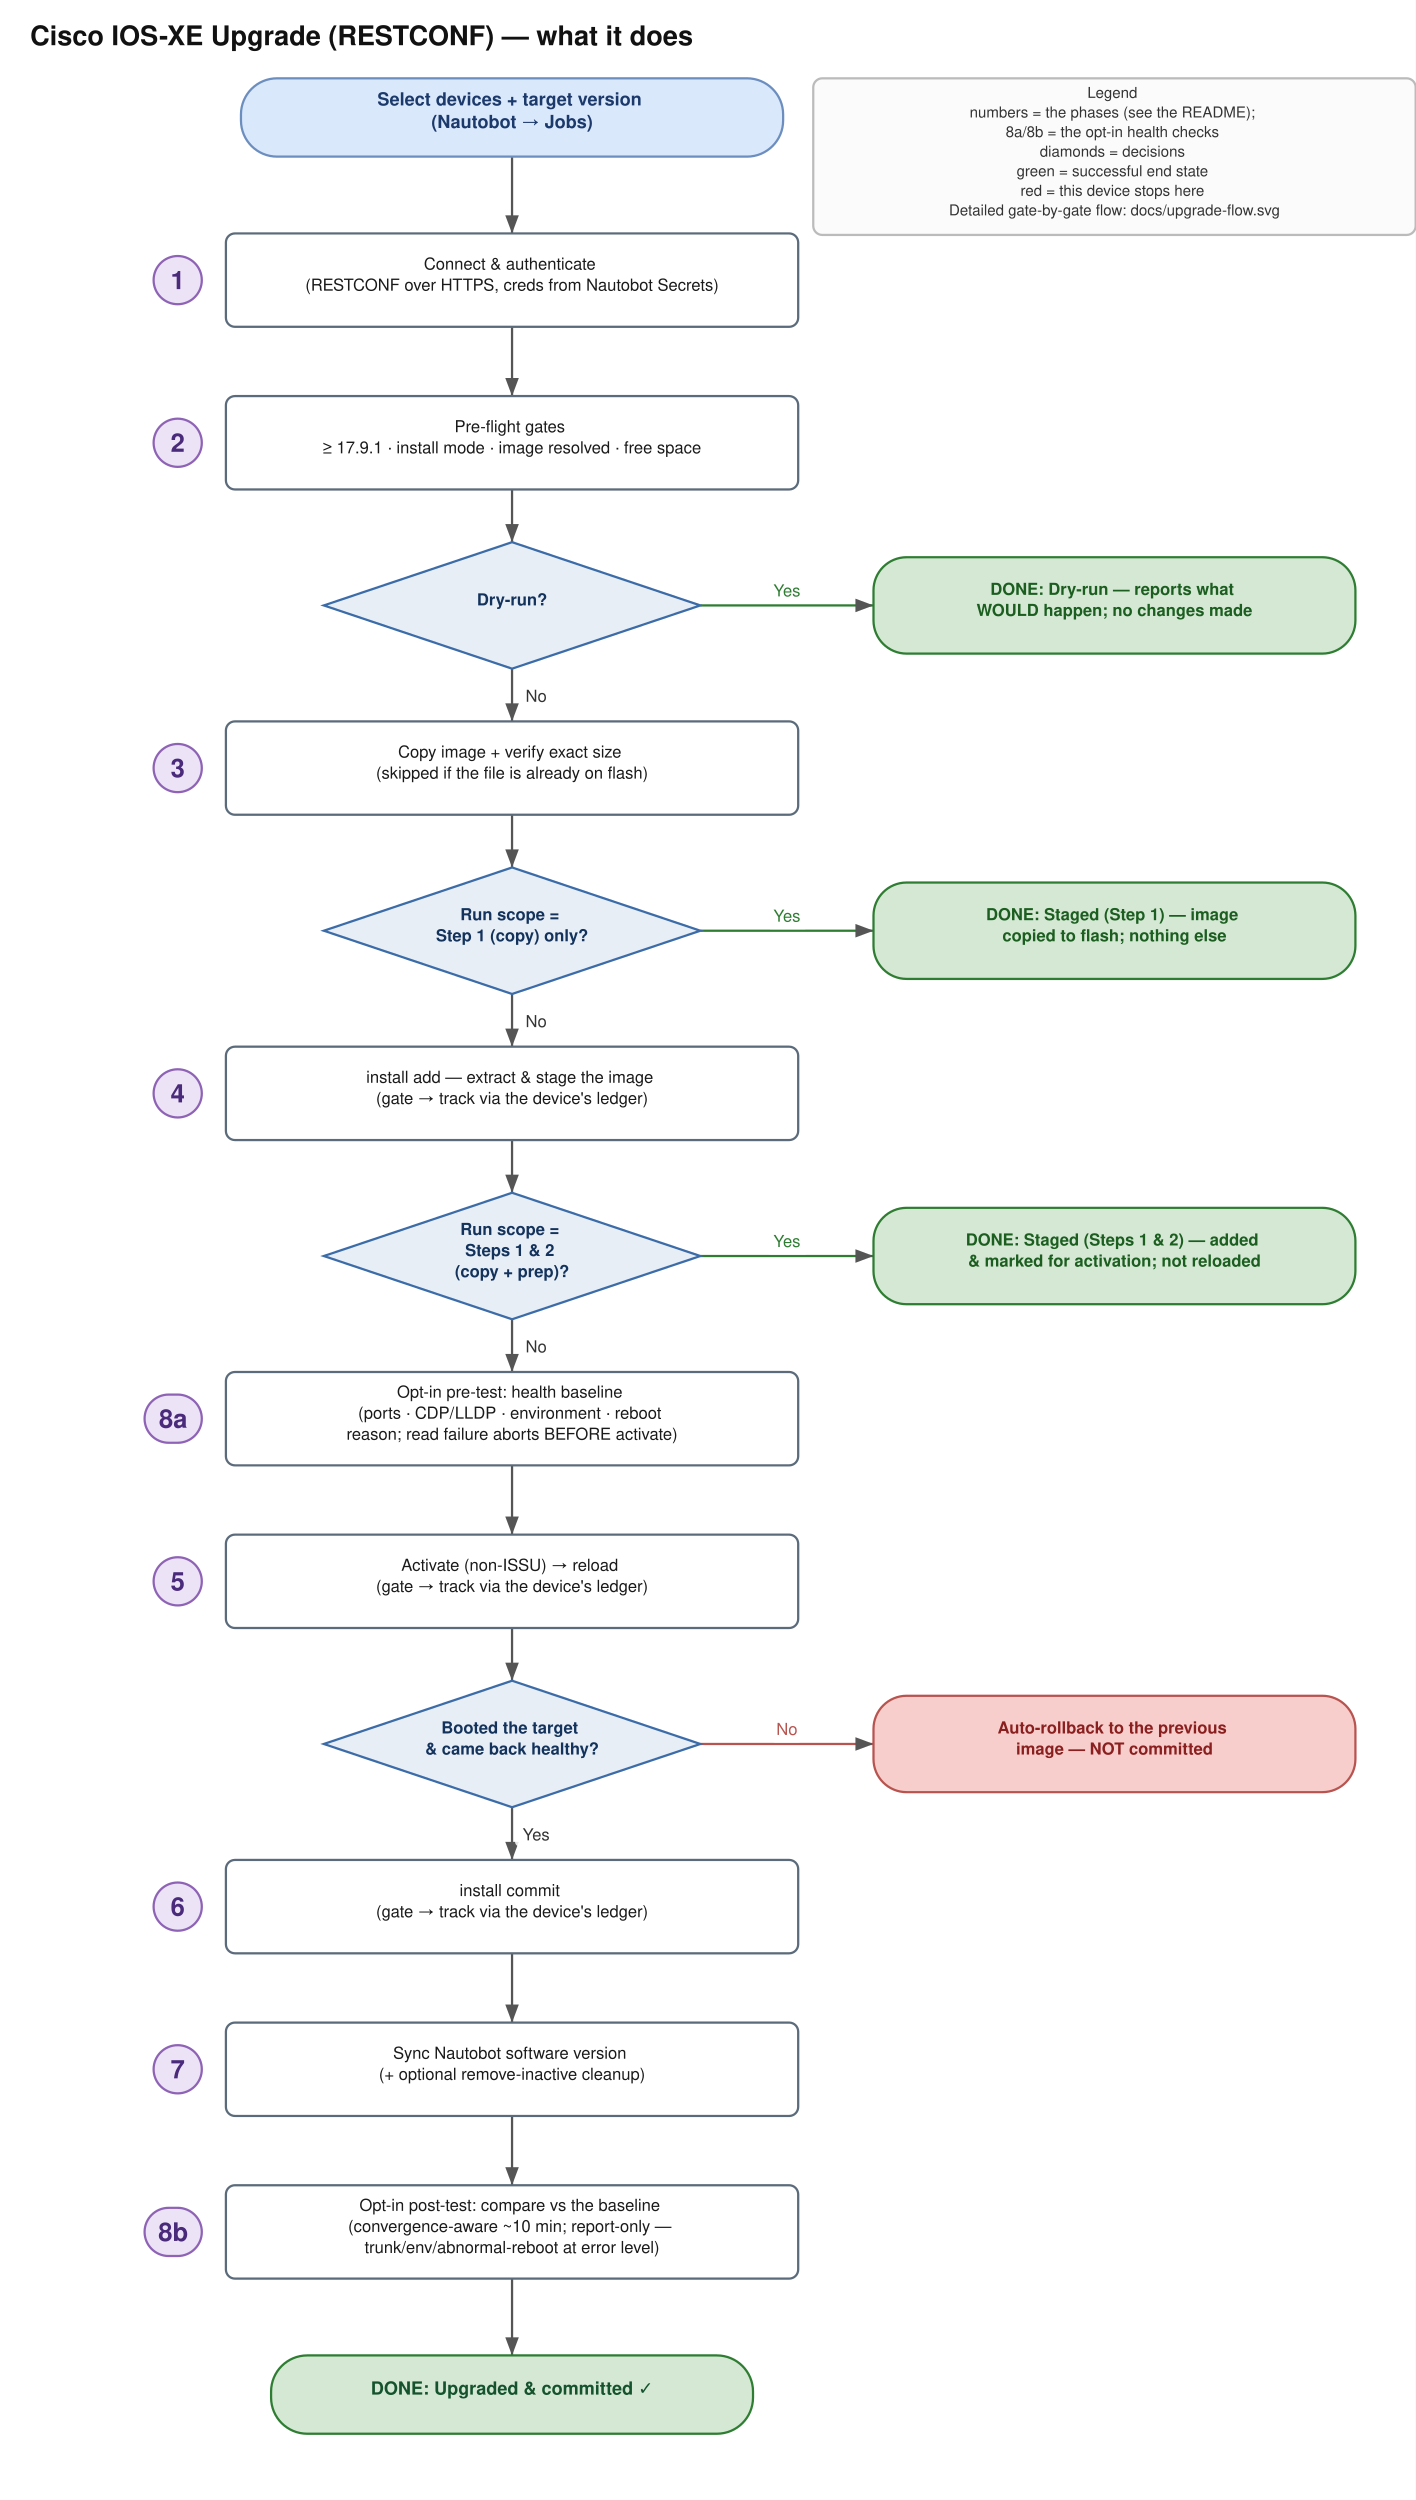
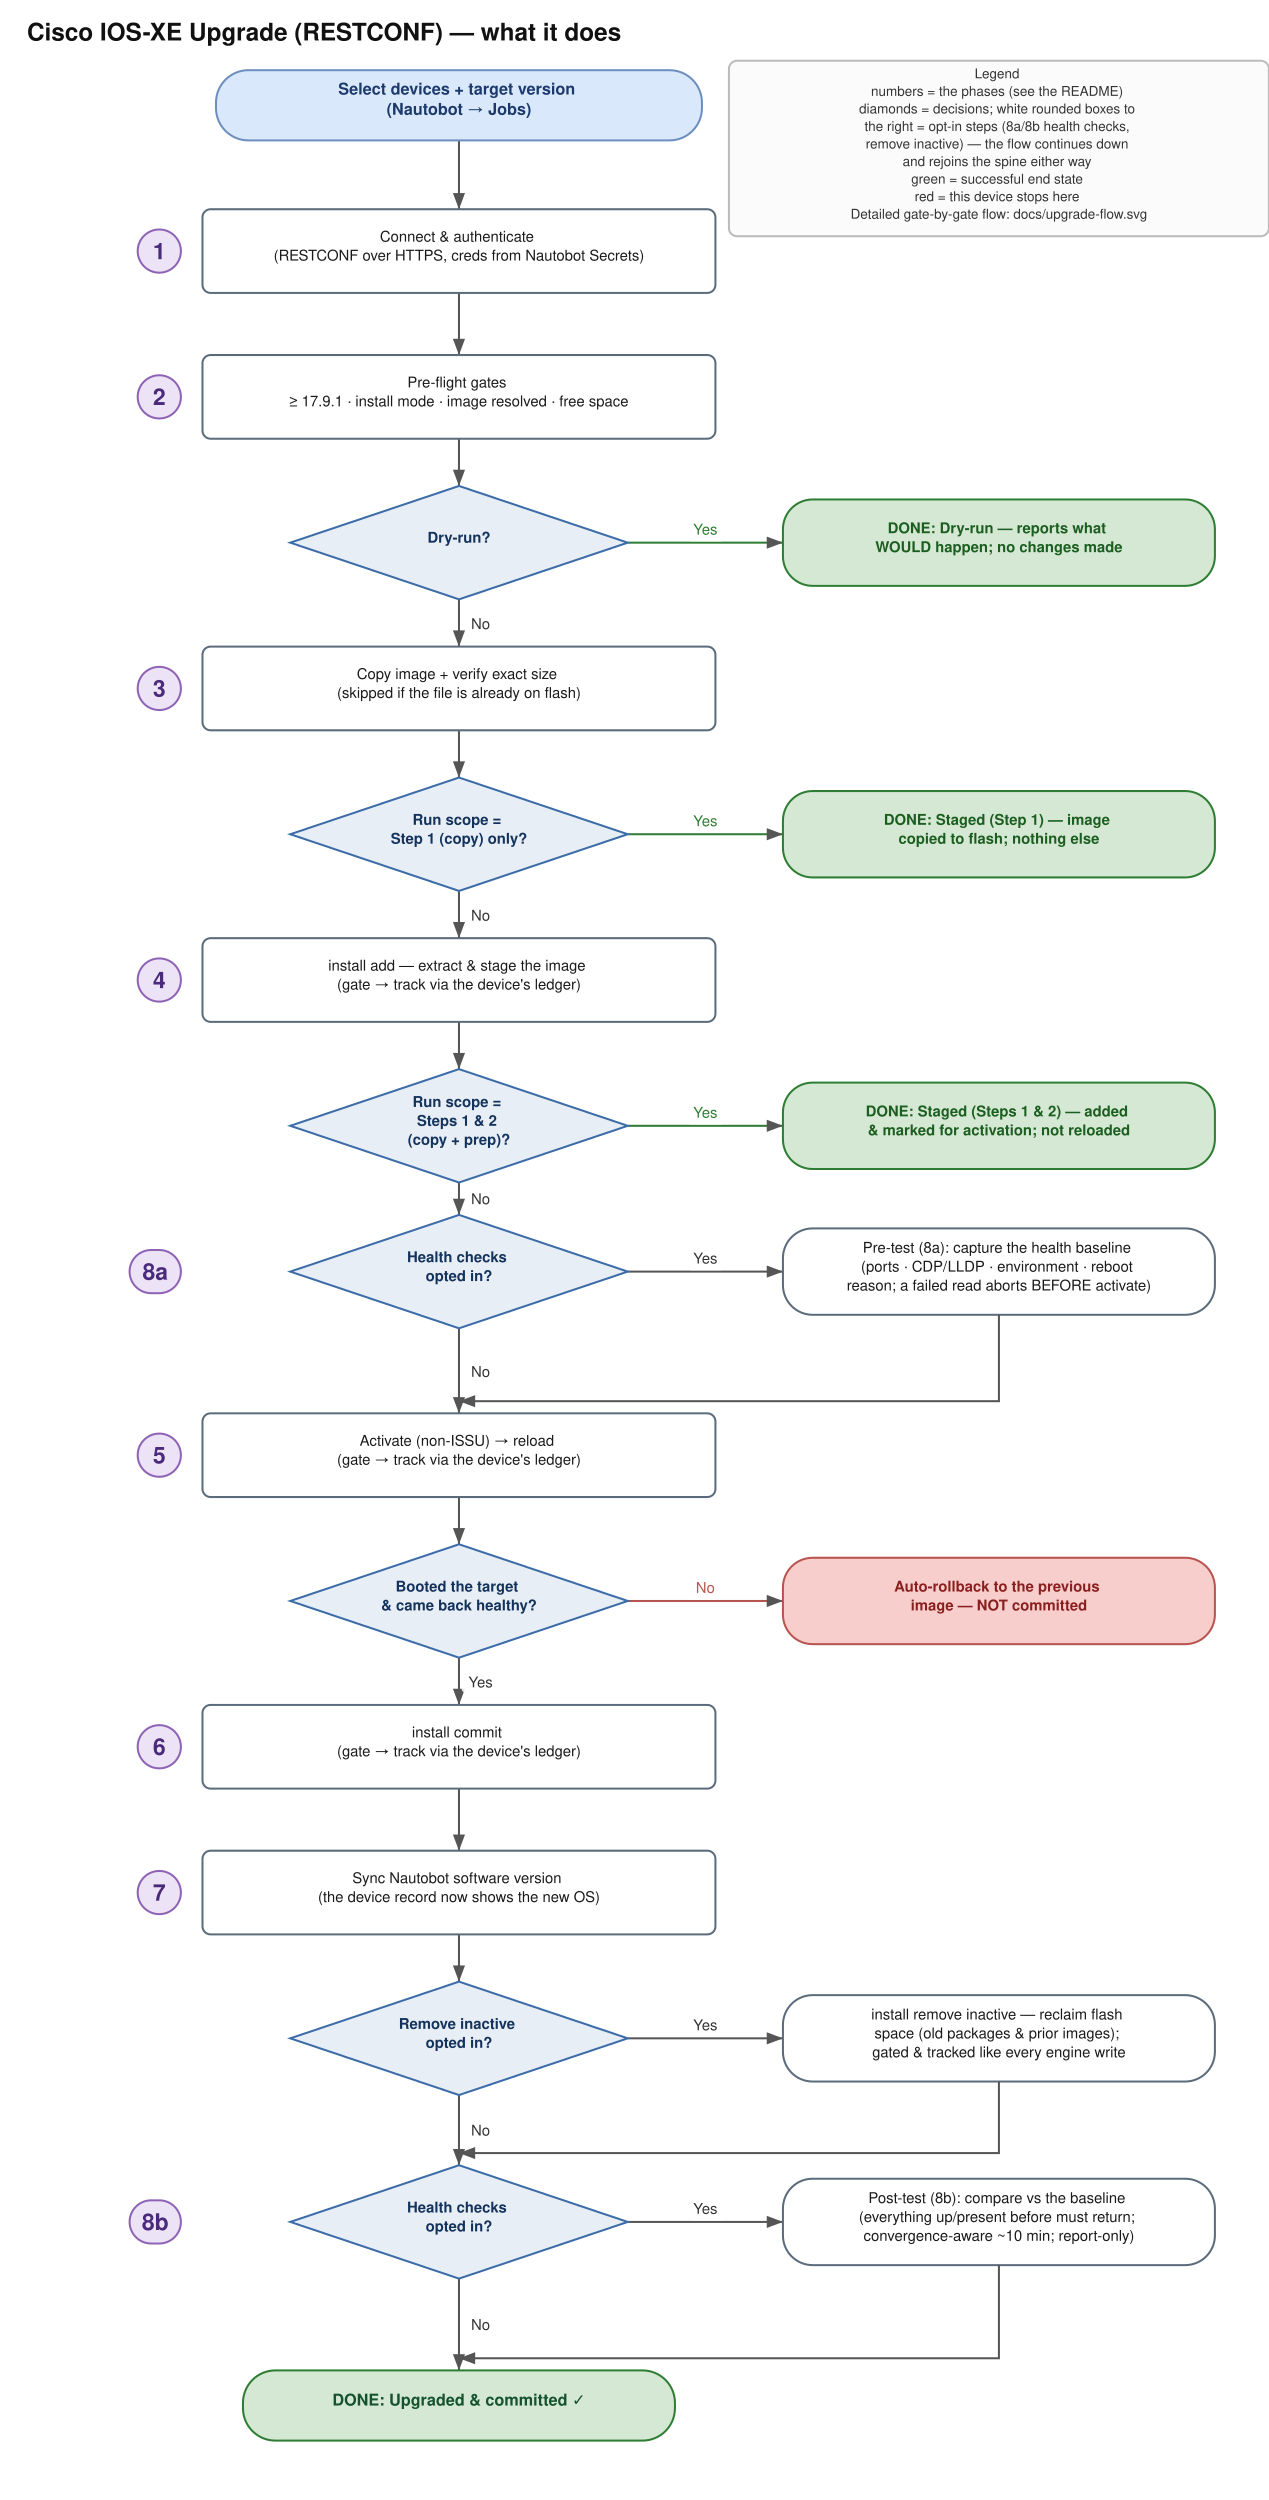
- <svg xmlns="http://www.w3.org/2000/svg" viewBox="0 0 940 1660" width="940" height="1660" font-family="Helvetica,Arial,sans-serif">
+ <svg xmlns="http://www.w3.org/2000/svg" viewBox="0 0 940 1852" width="940" height="1852" font-family="Helvetica,Arial,sans-serif">
  <defs>
    <marker id="arrow" markerWidth="10" markerHeight="10" refX="8" refY="3" orient="auto" markerUnits="strokeWidth">
      <path d="M0,0 L8,3 L0,6 z" fill="#555" />
    </marker>
  </defs>
-   <rect x="0" y="0" width="940" height="1660" fill="#ffffff" />
+   <rect x="0" y="0" width="940" height="1852" fill="#ffffff" />
  <text x="20" y="30" font-size="18" font-weight="bold" fill="#111">Cisco IOS-XE Upgrade (RESTCONF) — what it does</text>
-   <rect x="540" y="52" width="400" height="104" rx="6" ry="6" fill="#fbfbfb" stroke="#bbb" stroke-width="1.5" />
-   <text x="740" y="65" text-anchor="middle" font-family="Helvetica,Arial,sans-serif" font-size="10" fill="#333">
+   <rect x="540" y="45" width="400" height="130" rx="6" ry="6" fill="#fbfbfb" stroke="#bbb" stroke-width="1.5" />
+   <text x="740" y="58" text-anchor="middle" font-family="Helvetica,Arial,sans-serif" font-size="10" fill="#333">
    <tspan x="740" dy="0">Legend</tspan>
-     <tspan x="740" dy="13">numbers = the phases (see the README);</tspan>
-     <tspan x="740" dy="13">8a/8b = the opt-in health checks</tspan>
-     <tspan x="740" dy="13">diamonds = decisions</tspan>
+     <tspan x="740" dy="13">numbers = the phases (see the README)</tspan>
+     <tspan x="740" dy="13">diamonds = decisions; white rounded boxes to</tspan>
+     <tspan x="740" dy="13">the right = opt-in steps (8a/8b health checks,</tspan>
+     <tspan x="740" dy="13">remove inactive) — the flow continues down</tspan>
+     <tspan x="740" dy="13">and rejoins the spine either way</tspan>
    <tspan x="740" dy="13">green = successful end state</tspan>
    <tspan x="740" dy="13">red = this device stops here</tspan>
    <tspan x="740" dy="13">Detailed gate-by-gate flow: docs/upgrade-flow.svg</tspan>
  </text>
  <path d="M 340 104 L 340 155" fill="none" stroke="#555" stroke-width="1.5" marker-end="url(#arrow)" />
  <path d="M 340 217 L 340 263" fill="none" stroke="#555" stroke-width="1.5" marker-end="url(#arrow)" />
  <path d="M 340 325 L 340 360" fill="none" stroke="#555" stroke-width="1.5" marker-end="url(#arrow)" />
  <path d="M 340 444 L 340 479" fill="none" stroke="#555" stroke-width="1.5" marker-end="url(#arrow)" />
  <rect x="346" y="452" width="21" height="18" rx="3" fill="#ffffff" fill-opacity="0.85" stroke="none" />
  <text x="356" y="466" text-anchor="middle" font-family="Helvetica,Arial,sans-serif" font-size="11" fill="#333">
    <tspan x="356" dy="0">No</tspan>
  </text>
  <path d="M 340 541 L 340 576" fill="none" stroke="#555" stroke-width="1.5" marker-end="url(#arrow)" />
  <path d="M 340 660 L 340 695" fill="none" stroke="#555" stroke-width="1.5" marker-end="url(#arrow)" />
  <rect x="346" y="668" width="21" height="18" rx="3" fill="#ffffff" fill-opacity="0.85" stroke="none" />
  <text x="356" y="682" text-anchor="middle" font-family="Helvetica,Arial,sans-serif" font-size="11" fill="#333">
    <tspan x="356" dy="0">No</tspan>
  </text>
  <path d="M 340 757 L 340 792" fill="none" stroke="#555" stroke-width="1.5" marker-end="url(#arrow)" />
-   <path d="M 340 876 L 340 911" fill="none" stroke="#555" stroke-width="1.5" marker-end="url(#arrow)" />
-   <rect x="346" y="884" width="21" height="18" rx="3" fill="#ffffff" fill-opacity="0.85" stroke="none" />
-   <text x="356" y="898" text-anchor="middle" font-family="Helvetica,Arial,sans-serif" font-size="11" fill="#333">
-     <tspan x="356" dy="0">No</tspan>
-   </text>
-   <path d="M 340 973 L 340 1019" fill="none" stroke="#555" stroke-width="1.5" marker-end="url(#arrow)" />
-   <path d="M 340 1081 L 340 1116" fill="none" stroke="#555" stroke-width="1.5" marker-end="url(#arrow)" />
-   <path d="M 340 1200 L 340 1235" fill="none" stroke="#555" stroke-width="1.5" marker-end="url(#arrow)" />
-   <rect x="342" y="1208" width="28" height="18" rx="3" fill="#ffffff" fill-opacity="0.85" stroke="none" />
-   <text x="356" y="1222" text-anchor="middle" font-family="Helvetica,Arial,sans-serif" font-size="11" fill="#333">
+   <path d="M 340 876 L 340 900" fill="none" stroke="#555" stroke-width="1.5" marker-end="url(#arrow)" />
+   <rect x="346" y="879" width="21" height="18" rx="3" fill="#ffffff" fill-opacity="0.85" stroke="none" />
+   <text x="356" y="892" text-anchor="middle" font-family="Helvetica,Arial,sans-serif" font-size="11" fill="#333">
+     <tspan x="356" dy="0">No</tspan>
+   </text>
+   <path d="M 340 984 L 340 1047" fill="none" stroke="#555" stroke-width="1.5" marker-end="url(#arrow)" />
+   <rect x="346" y="1006" width="21" height="18" rx="3" fill="#ffffff" fill-opacity="0.85" stroke="none" />
+   <text x="356" y="1020" text-anchor="middle" font-family="Helvetica,Arial,sans-serif" font-size="11" fill="#333">
+     <tspan x="356" dy="0">No</tspan>
+   </text>
+   <path d="M 340 1109 L 340 1144" fill="none" stroke="#555" stroke-width="1.5" marker-end="url(#arrow)" />
+   <path d="M 340 1228 L 340 1263" fill="none" stroke="#555" stroke-width="1.5" marker-end="url(#arrow)" />
+   <rect x="342" y="1236" width="28" height="18" rx="3" fill="#ffffff" fill-opacity="0.85" stroke="none" />
+   <text x="356" y="1250" text-anchor="middle" font-family="Helvetica,Arial,sans-serif" font-size="11" fill="#333">
    <tspan x="356" dy="0">Yes</tspan>
  </text>
-   <path d="M 340 1297 L 340 1343" fill="none" stroke="#555" stroke-width="1.5" marker-end="url(#arrow)" />
-   <path d="M 340 1405 L 340 1451" fill="none" stroke="#555" stroke-width="1.5" marker-end="url(#arrow)" />
-   <path d="M 340 1513 L 340 1564" fill="none" stroke="#555" stroke-width="1.5" marker-end="url(#arrow)" />
+   <path d="M 340 1325 L 340 1371" fill="none" stroke="#555" stroke-width="1.5" marker-end="url(#arrow)" />
+   <path d="M 340 1433 L 340 1468" fill="none" stroke="#555" stroke-width="1.5" marker-end="url(#arrow)" />
+   <path d="M 340 1552 L 340 1604" fill="none" stroke="#555" stroke-width="1.5" marker-end="url(#arrow)" />
+   <rect x="346" y="1569" width="21" height="18" rx="3" fill="#ffffff" fill-opacity="0.85" stroke="none" />
+   <text x="356" y="1582" text-anchor="middle" font-family="Helvetica,Arial,sans-serif" font-size="11" fill="#333">
+     <tspan x="356" dy="0">No</tspan>
+   </text>
+   <path d="M 340 1688 L 340 1756" fill="none" stroke="#555" stroke-width="1.5" marker-end="url(#arrow)" />
+   <rect x="346" y="1713" width="21" height="18" rx="3" fill="#ffffff" fill-opacity="0.85" stroke="none" />
+   <text x="356" y="1726" text-anchor="middle" font-family="Helvetica,Arial,sans-serif" font-size="11" fill="#333">
+     <tspan x="356" dy="0">No</tspan>
+   </text>
  <path d="M 465 402 L 580 402" fill="none" stroke="#2E7D32" stroke-width="1.5" marker-end="url(#arrow)" />
  <rect x="509" y="383" width="28" height="18" rx="3" fill="#ffffff" fill-opacity="0.85" stroke="none" />
  <text x="522.5" y="396" text-anchor="middle" font-family="Helvetica,Arial,sans-serif" font-size="11" fill="#2E7D32">
    <tspan x="522.5" dy="0">Yes</tspan>
  </text>
  <rect x="580" y="370" width="320" height="64" rx="22" ry="22" fill="#D5E8D4" stroke="#2E7D32" stroke-width="1.5" />
  <text x="740.0" y="395" text-anchor="middle" font-family="Helvetica,Arial,sans-serif" font-size="11" font-weight="bold" fill="#1b5e20">
    <tspan x="740.0" dy="0">DONE: Dry-run — reports what</tspan>
    <tspan x="740.0" dy="14">WOULD happen; no changes made</tspan>
  </text>
  <path d="M 465 618 L 580 618" fill="none" stroke="#2E7D32" stroke-width="1.5" marker-end="url(#arrow)" />
  <rect x="509" y="599" width="28" height="18" rx="3" fill="#ffffff" fill-opacity="0.85" stroke="none" />
  <text x="522.5" y="612" text-anchor="middle" font-family="Helvetica,Arial,sans-serif" font-size="11" fill="#2E7D32">
    <tspan x="522.5" dy="0">Yes</tspan>
  </text>
  <rect x="580" y="586" width="320" height="64" rx="22" ry="22" fill="#D5E8D4" stroke="#2E7D32" stroke-width="1.5" />
  <text x="740.0" y="611" text-anchor="middle" font-family="Helvetica,Arial,sans-serif" font-size="11" font-weight="bold" fill="#1b5e20">
    <tspan x="740.0" dy="0">DONE: Staged (Step 1) — image</tspan>
    <tspan x="740.0" dy="14">copied to flash; nothing else</tspan>
  </text>
  <path d="M 465 834 L 580 834" fill="none" stroke="#2E7D32" stroke-width="1.5" marker-end="url(#arrow)" />
  <rect x="509" y="815" width="28" height="18" rx="3" fill="#ffffff" fill-opacity="0.85" stroke="none" />
  <text x="522.5" y="828" text-anchor="middle" font-family="Helvetica,Arial,sans-serif" font-size="11" fill="#2E7D32">
    <tspan x="522.5" dy="0">Yes</tspan>
  </text>
  <rect x="580" y="802" width="320" height="64" rx="22" ry="22" fill="#D5E8D4" stroke="#2E7D32" stroke-width="1.5" />
  <text x="740.0" y="827" text-anchor="middle" font-family="Helvetica,Arial,sans-serif" font-size="11" font-weight="bold" fill="#1b5e20">
    <tspan x="740.0" dy="0">DONE: Staged (Steps 1 &amp; 2) — added</tspan>
    <tspan x="740.0" dy="14">&amp; marked for activation; not reloaded</tspan>
  </text>
-   <path d="M 465 1158 L 580 1158" fill="none" stroke="#B85450" stroke-width="1.5" marker-end="url(#arrow)" />
-   <rect x="512" y="1139" width="21" height="18" rx="3" fill="#ffffff" fill-opacity="0.85" stroke="none" />
-   <text x="522.5" y="1152" text-anchor="middle" font-family="Helvetica,Arial,sans-serif" font-size="11" fill="#B85450">
+   <path d="M 465 942 L 580 942" fill="none" stroke="#555" stroke-width="1.5" marker-end="url(#arrow)" />
+   <rect x="509" y="923" width="28" height="18" rx="3" fill="#ffffff" fill-opacity="0.85" stroke="none" />
+   <text x="522.5" y="936" text-anchor="middle" font-family="Helvetica,Arial,sans-serif" font-size="11" fill="#333">
+     <tspan x="522.5" dy="0">Yes</tspan>
+   </text>
+   <rect x="580" y="910" width="320" height="64" rx="22" ry="22" fill="#FFFFFF" stroke="#5B6B7B" stroke-width="1.5" />
+   <text x="740.0" y="928" text-anchor="middle" font-family="Helvetica,Arial,sans-serif" font-size="11" fill="#1a1a1a">
+     <tspan x="740.0" dy="0">Pre-test (8a): capture the health baseline</tspan>
+     <tspan x="740.0" dy="14">(ports · CDP/LLDP · environment · reboot</tspan>
+     <tspan x="740.0" dy="14">reason; a failed read aborts BEFORE activate)</tspan>
+   </text>
+   <path d="M 740 974 L 740 1038 L 340 1038" fill="none" stroke="#555" stroke-width="1.5" marker-end="url(#arrow)" />
+   <path d="M 465 1186 L 580 1186" fill="none" stroke="#B85450" stroke-width="1.5" marker-end="url(#arrow)" />
+   <rect x="512" y="1167" width="21" height="18" rx="3" fill="#ffffff" fill-opacity="0.85" stroke="none" />
+   <text x="522.5" y="1180" text-anchor="middle" font-family="Helvetica,Arial,sans-serif" font-size="11" fill="#B85450">
    <tspan x="522.5" dy="0">No</tspan>
  </text>
-   <rect x="580" y="1126" width="320" height="64" rx="22" ry="22" fill="#F8CECC" stroke="#B85450" stroke-width="1.5" />
-   <text x="740.0" y="1151" text-anchor="middle" font-family="Helvetica,Arial,sans-serif" font-size="11" font-weight="bold" fill="#8a1f1f">
+   <rect x="580" y="1154" width="320" height="64" rx="22" ry="22" fill="#F8CECC" stroke="#B85450" stroke-width="1.5" />
+   <text x="740.0" y="1179" text-anchor="middle" font-family="Helvetica,Arial,sans-serif" font-size="11" font-weight="bold" fill="#8a1f1f">
    <tspan x="740.0" dy="0">Auto-rollback to the previous</tspan>
    <tspan x="740.0" dy="14">image — NOT committed</tspan>
  </text>
+   <path d="M 465 1510 L 580 1510" fill="none" stroke="#555" stroke-width="1.5" marker-end="url(#arrow)" />
+   <rect x="509" y="1491" width="28" height="18" rx="3" fill="#ffffff" fill-opacity="0.85" stroke="none" />
+   <text x="522.5" y="1504" text-anchor="middle" font-family="Helvetica,Arial,sans-serif" font-size="11" fill="#333">
+     <tspan x="522.5" dy="0">Yes</tspan>
+   </text>
+   <rect x="580" y="1478" width="320" height="64" rx="22" ry="22" fill="#FFFFFF" stroke="#5B6B7B" stroke-width="1.5" />
+   <text x="740.0" y="1496" text-anchor="middle" font-family="Helvetica,Arial,sans-serif" font-size="11" fill="#1a1a1a">
+     <tspan x="740.0" dy="0">install remove inactive — reclaim flash</tspan>
+     <tspan x="740.0" dy="14">space (old packages &amp; prior images);</tspan>
+     <tspan x="740.0" dy="14">gated &amp; tracked like every engine write</tspan>
+   </text>
+   <path d="M 740 1542 L 740 1595 L 340 1595" fill="none" stroke="#555" stroke-width="1.5" marker-end="url(#arrow)" />
+   <path d="M 465 1646 L 580 1646" fill="none" stroke="#555" stroke-width="1.5" marker-end="url(#arrow)" />
+   <rect x="509" y="1627" width="28" height="18" rx="3" fill="#ffffff" fill-opacity="0.85" stroke="none" />
+   <text x="522.5" y="1640" text-anchor="middle" font-family="Helvetica,Arial,sans-serif" font-size="11" fill="#333">
+     <tspan x="522.5" dy="0">Yes</tspan>
+   </text>
+   <rect x="580" y="1614" width="320" height="64" rx="22" ry="22" fill="#FFFFFF" stroke="#5B6B7B" stroke-width="1.5" />
+   <text x="740.0" y="1632" text-anchor="middle" font-family="Helvetica,Arial,sans-serif" font-size="11" fill="#1a1a1a">
+     <tspan x="740.0" dy="0">Post-test (8b): compare vs the baseline</tspan>
+     <tspan x="740.0" dy="14">(everything up/present before must return;</tspan>
+     <tspan x="740.0" dy="14">convergence-aware ~10 min; report-only)</tspan>
+   </text>
+   <path d="M 740 1678 L 740 1747 L 340 1747" fill="none" stroke="#555" stroke-width="1.5" marker-end="url(#arrow)" />
  <rect x="160" y="52" width="360" height="52" rx="24" ry="24" fill="#DAE8FC" stroke="#6C8EBF" stroke-width="1.5" />
  <text x="340" y="70" text-anchor="middle" font-family="Helvetica,Arial,sans-serif" font-size="12" font-weight="bold" fill="#1b3a6b">
    <tspan x="340" dy="0">Select devices + target version</tspan>
    <tspan x="340" dy="15">(Nautobot → Jobs)</tspan>
  </text>
  <rect x="150" y="155" width="380" height="62" rx="6" ry="6" fill="#FFFFFF" stroke="#5B6B7B" stroke-width="1.5" />
  <text x="340" y="179" text-anchor="middle" font-family="Helvetica,Arial,sans-serif" font-size="11" fill="#1a1a1a">
    <tspan x="340" dy="0">Connect &amp; authenticate</tspan>
    <tspan x="340" dy="14">(RESTCONF over HTTPS, creds from Nautobot Secrets)</tspan>
  </text>
  <rect x="150" y="263" width="380" height="62" rx="6" ry="6" fill="#FFFFFF" stroke="#5B6B7B" stroke-width="1.5" />
  <text x="340" y="287" text-anchor="middle" font-family="Helvetica,Arial,sans-serif" font-size="11" fill="#1a1a1a">
    <tspan x="340" dy="0">Pre-flight gates</tspan>
    <tspan x="340" dy="14">≥ 17.9.1 · install mode · image resolved · free space</tspan>
  </text>
  <polygon points="340,360.0 465.0,402 340,444.0 215.0,402" fill="#E8EEF6" stroke="#3C6CA8" stroke-width="1.5" />
  <text x="340" y="402" text-anchor="middle" font-family="Helvetica,Arial,sans-serif" font-size="11" font-weight="bold" fill="#13335c">
    <tspan x="340" dy="0">Dry-run?</tspan>
  </text>
  <rect x="150" y="479" width="380" height="62" rx="6" ry="6" fill="#FFFFFF" stroke="#5B6B7B" stroke-width="1.5" />
  <text x="340" y="503" text-anchor="middle" font-family="Helvetica,Arial,sans-serif" font-size="11" fill="#1a1a1a">
    <tspan x="340" dy="0">Copy image + verify exact size</tspan>
    <tspan x="340" dy="14">(skipped if the file is already on flash)</tspan>
  </text>
  <polygon points="340,576.0 465.0,618 340,660.0 215.0,618" fill="#E8EEF6" stroke="#3C6CA8" stroke-width="1.5" />
  <text x="340" y="611" text-anchor="middle" font-family="Helvetica,Arial,sans-serif" font-size="11" font-weight="bold" fill="#13335c">
    <tspan x="340" dy="0">Run scope =</tspan>
    <tspan x="340" dy="14">Step 1 (copy) only?</tspan>
  </text>
  <rect x="150" y="695" width="380" height="62" rx="6" ry="6" fill="#FFFFFF" stroke="#5B6B7B" stroke-width="1.5" />
  <text x="340" y="719" text-anchor="middle" font-family="Helvetica,Arial,sans-serif" font-size="11" fill="#1a1a1a">
    <tspan x="340" dy="0">install add — extract &amp; stage the image</tspan>
    <tspan x="340" dy="14">(gate → track via the device's ledger)</tspan>
  </text>
  <polygon points="340,792.0 465.0,834 340,876.0 215.0,834" fill="#E8EEF6" stroke="#3C6CA8" stroke-width="1.5" />
  <text x="340" y="820" text-anchor="middle" font-family="Helvetica,Arial,sans-serif" font-size="11" font-weight="bold" fill="#13335c">
    <tspan x="340" dy="0">Run scope =</tspan>
    <tspan x="340" dy="14">Steps 1 &amp; 2</tspan>
    <tspan x="340" dy="14">(copy + prep)?</tspan>
  </text>
-   <rect x="150" y="911" width="380" height="62" rx="6" ry="6" fill="#FFFFFF" stroke="#5B6B7B" stroke-width="1.5" />
-   <text x="340" y="928" text-anchor="middle" font-family="Helvetica,Arial,sans-serif" font-size="11" fill="#1a1a1a">
-     <tspan x="340" dy="0">Opt-in pre-test: health baseline</tspan>
-     <tspan x="340" dy="14">(ports · CDP/LLDP · environment · reboot</tspan>
-     <tspan x="340" dy="14">reason; read failure aborts BEFORE activate)</tspan>
-   </text>
-   <rect x="150" y="1019" width="380" height="62" rx="6" ry="6" fill="#FFFFFF" stroke="#5B6B7B" stroke-width="1.5" />
-   <text x="340" y="1043" text-anchor="middle" font-family="Helvetica,Arial,sans-serif" font-size="11" fill="#1a1a1a">
+   <polygon points="340,900.0 465.0,942 340,984.0 215.0,942" fill="#E8EEF6" stroke="#3C6CA8" stroke-width="1.5" />
+   <text x="340" y="935" text-anchor="middle" font-family="Helvetica,Arial,sans-serif" font-size="11" font-weight="bold" fill="#13335c">
+     <tspan x="340" dy="0">Health checks</tspan>
+     <tspan x="340" dy="14">opted in?</tspan>
+   </text>
+   <rect x="150" y="1047" width="380" height="62" rx="6" ry="6" fill="#FFFFFF" stroke="#5B6B7B" stroke-width="1.5" />
+   <text x="340" y="1071" text-anchor="middle" font-family="Helvetica,Arial,sans-serif" font-size="11" fill="#1a1a1a">
    <tspan x="340" dy="0">Activate (non-ISSU) → reload</tspan>
    <tspan x="340" dy="14">(gate → track via the device's ledger)</tspan>
  </text>
-   <polygon points="340,1116.0 465.0,1158 340,1200.0 215.0,1158" fill="#E8EEF6" stroke="#3C6CA8" stroke-width="1.5" />
-   <text x="340" y="1151" text-anchor="middle" font-family="Helvetica,Arial,sans-serif" font-size="11" font-weight="bold" fill="#13335c">
+   <polygon points="340,1144.0 465.0,1186 340,1228.0 215.0,1186" fill="#E8EEF6" stroke="#3C6CA8" stroke-width="1.5" />
+   <text x="340" y="1179" text-anchor="middle" font-family="Helvetica,Arial,sans-serif" font-size="11" font-weight="bold" fill="#13335c">
    <tspan x="340" dy="0">Booted the target</tspan>
    <tspan x="340" dy="14">&amp; came back healthy?</tspan>
  </text>
-   <rect x="150" y="1235" width="380" height="62" rx="6" ry="6" fill="#FFFFFF" stroke="#5B6B7B" stroke-width="1.5" />
-   <text x="340" y="1259" text-anchor="middle" font-family="Helvetica,Arial,sans-serif" font-size="11" fill="#1a1a1a">
+   <rect x="150" y="1263" width="380" height="62" rx="6" ry="6" fill="#FFFFFF" stroke="#5B6B7B" stroke-width="1.5" />
+   <text x="340" y="1287" text-anchor="middle" font-family="Helvetica,Arial,sans-serif" font-size="11" fill="#1a1a1a">
    <tspan x="340" dy="0">install commit</tspan>
    <tspan x="340" dy="14">(gate → track via the device's ledger)</tspan>
  </text>
-   <rect x="150" y="1343" width="380" height="62" rx="6" ry="6" fill="#FFFFFF" stroke="#5B6B7B" stroke-width="1.5" />
-   <text x="340" y="1367" text-anchor="middle" font-family="Helvetica,Arial,sans-serif" font-size="11" fill="#1a1a1a">
+   <rect x="150" y="1371" width="380" height="62" rx="6" ry="6" fill="#FFFFFF" stroke="#5B6B7B" stroke-width="1.5" />
+   <text x="340" y="1395" text-anchor="middle" font-family="Helvetica,Arial,sans-serif" font-size="11" fill="#1a1a1a">
    <tspan x="340" dy="0">Sync Nautobot software version</tspan>
-     <tspan x="340" dy="14">(+ optional remove-inactive cleanup)</tspan>
-   </text>
-   <rect x="150" y="1451" width="380" height="62" rx="6" ry="6" fill="#FFFFFF" stroke="#5B6B7B" stroke-width="1.5" />
-   <text x="340" y="1468" text-anchor="middle" font-family="Helvetica,Arial,sans-serif" font-size="11" fill="#1a1a1a">
-     <tspan x="340" dy="0">Opt-in post-test: compare vs the baseline</tspan>
-     <tspan x="340" dy="14">(convergence-aware ~10 min; report-only —</tspan>
-     <tspan x="340" dy="14">trunk/env/abnormal-reboot at error level)</tspan>
-   </text>
-   <rect x="180" y="1564" width="320" height="52" rx="24" ry="24" fill="#D5E8D4" stroke="#2E7D32" stroke-width="1.5" />
-   <text x="340" y="1590" text-anchor="middle" font-family="Helvetica,Arial,sans-serif" font-size="12" font-weight="bold" fill="#14532d">
+     <tspan x="340" dy="14">(the device record now shows the new OS)</tspan>
+   </text>
+   <polygon points="340,1468.0 465.0,1510 340,1552.0 215.0,1510" fill="#E8EEF6" stroke="#3C6CA8" stroke-width="1.5" />
+   <text x="340" y="1503" text-anchor="middle" font-family="Helvetica,Arial,sans-serif" font-size="11" font-weight="bold" fill="#13335c">
+     <tspan x="340" dy="0">Remove inactive</tspan>
+     <tspan x="340" dy="14">opted in?</tspan>
+   </text>
+   <polygon points="340,1604.0 465.0,1646 340,1688.0 215.0,1646" fill="#E8EEF6" stroke="#3C6CA8" stroke-width="1.5" />
+   <text x="340" y="1639" text-anchor="middle" font-family="Helvetica,Arial,sans-serif" font-size="11" font-weight="bold" fill="#13335c">
+     <tspan x="340" dy="0">Health checks</tspan>
+     <tspan x="340" dy="14">opted in?</tspan>
+   </text>
+   <rect x="180" y="1756" width="320" height="52" rx="24" ry="24" fill="#D5E8D4" stroke="#2E7D32" stroke-width="1.5" />
+   <text x="340" y="1782" text-anchor="middle" font-family="Helvetica,Arial,sans-serif" font-size="12" font-weight="bold" fill="#14532d">
    <tspan x="340" dy="0">DONE: Upgraded &amp; committed ✓</tspan>
  </text>
  <rect x="102" y="170" width="32" height="32" rx="16.0" ry="16.0" fill="#EDE3F6" stroke="#8E63B5" stroke-width="1.5" />
  <text x="118.0" y="192" text-anchor="middle" font-family="Helvetica,Arial,sans-serif" font-size="17" font-weight="bold" fill="#4A2A7A">
    <tspan x="118.0" dy="0">1</tspan>
  </text>
  <rect x="102" y="278" width="32" height="32" rx="16.0" ry="16.0" fill="#EDE3F6" stroke="#8E63B5" stroke-width="1.5" />
  <text x="118.0" y="300" text-anchor="middle" font-family="Helvetica,Arial,sans-serif" font-size="17" font-weight="bold" fill="#4A2A7A">
    <tspan x="118.0" dy="0">2</tspan>
  </text>
  <rect x="102" y="494" width="32" height="32" rx="16.0" ry="16.0" fill="#EDE3F6" stroke="#8E63B5" stroke-width="1.5" />
  <text x="118.0" y="516" text-anchor="middle" font-family="Helvetica,Arial,sans-serif" font-size="17" font-weight="bold" fill="#4A2A7A">
    <tspan x="118.0" dy="0">3</tspan>
  </text>
  <rect x="102" y="710" width="32" height="32" rx="16.0" ry="16.0" fill="#EDE3F6" stroke="#8E63B5" stroke-width="1.5" />
  <text x="118.0" y="732" text-anchor="middle" font-family="Helvetica,Arial,sans-serif" font-size="17" font-weight="bold" fill="#4A2A7A">
    <tspan x="118.0" dy="0">4</tspan>
  </text>
-   <rect x="102" y="1034" width="32" height="32" rx="16.0" ry="16.0" fill="#EDE3F6" stroke="#8E63B5" stroke-width="1.5" />
-   <text x="118.0" y="1056" text-anchor="middle" font-family="Helvetica,Arial,sans-serif" font-size="17" font-weight="bold" fill="#4A2A7A">
+   <rect x="102" y="1062" width="32" height="32" rx="16.0" ry="16.0" fill="#EDE3F6" stroke="#8E63B5" stroke-width="1.5" />
+   <text x="118.0" y="1084" text-anchor="middle" font-family="Helvetica,Arial,sans-serif" font-size="17" font-weight="bold" fill="#4A2A7A">
    <tspan x="118.0" dy="0">5</tspan>
  </text>
-   <rect x="102" y="1250" width="32" height="32" rx="16.0" ry="16.0" fill="#EDE3F6" stroke="#8E63B5" stroke-width="1.5" />
-   <text x="118.0" y="1272" text-anchor="middle" font-family="Helvetica,Arial,sans-serif" font-size="17" font-weight="bold" fill="#4A2A7A">
+   <rect x="102" y="1278" width="32" height="32" rx="16.0" ry="16.0" fill="#EDE3F6" stroke="#8E63B5" stroke-width="1.5" />
+   <text x="118.0" y="1300" text-anchor="middle" font-family="Helvetica,Arial,sans-serif" font-size="17" font-weight="bold" fill="#4A2A7A">
    <tspan x="118.0" dy="0">6</tspan>
  </text>
-   <rect x="102" y="1358" width="32" height="32" rx="16.0" ry="16.0" fill="#EDE3F6" stroke="#8E63B5" stroke-width="1.5" />
-   <text x="118.0" y="1380" text-anchor="middle" font-family="Helvetica,Arial,sans-serif" font-size="17" font-weight="bold" fill="#4A2A7A">
+   <rect x="102" y="1386" width="32" height="32" rx="16.0" ry="16.0" fill="#EDE3F6" stroke="#8E63B5" stroke-width="1.5" />
+   <text x="118.0" y="1408" text-anchor="middle" font-family="Helvetica,Arial,sans-serif" font-size="17" font-weight="bold" fill="#4A2A7A">
    <tspan x="118.0" dy="0">7</tspan>
  </text>
  <rect x="96" y="926" width="38" height="32" rx="16.0" ry="16.0" fill="#EDE3F6" stroke="#8E63B5" stroke-width="1.5" />
  <text x="115.0" y="948" text-anchor="middle" font-family="Helvetica,Arial,sans-serif" font-size="17" font-weight="bold" fill="#4A2A7A">
    <tspan x="115.0" dy="0">8a</tspan>
  </text>
-   <rect x="96" y="1466" width="38" height="32" rx="16.0" ry="16.0" fill="#EDE3F6" stroke="#8E63B5" stroke-width="1.5" />
-   <text x="115.0" y="1488" text-anchor="middle" font-family="Helvetica,Arial,sans-serif" font-size="17" font-weight="bold" fill="#4A2A7A">
+   <rect x="96" y="1630" width="38" height="32" rx="16.0" ry="16.0" fill="#EDE3F6" stroke="#8E63B5" stroke-width="1.5" />
+   <text x="115.0" y="1652" text-anchor="middle" font-family="Helvetica,Arial,sans-serif" font-size="17" font-weight="bold" fill="#4A2A7A">
    <tspan x="115.0" dy="0">8b</tspan>
  </text>
</svg>
